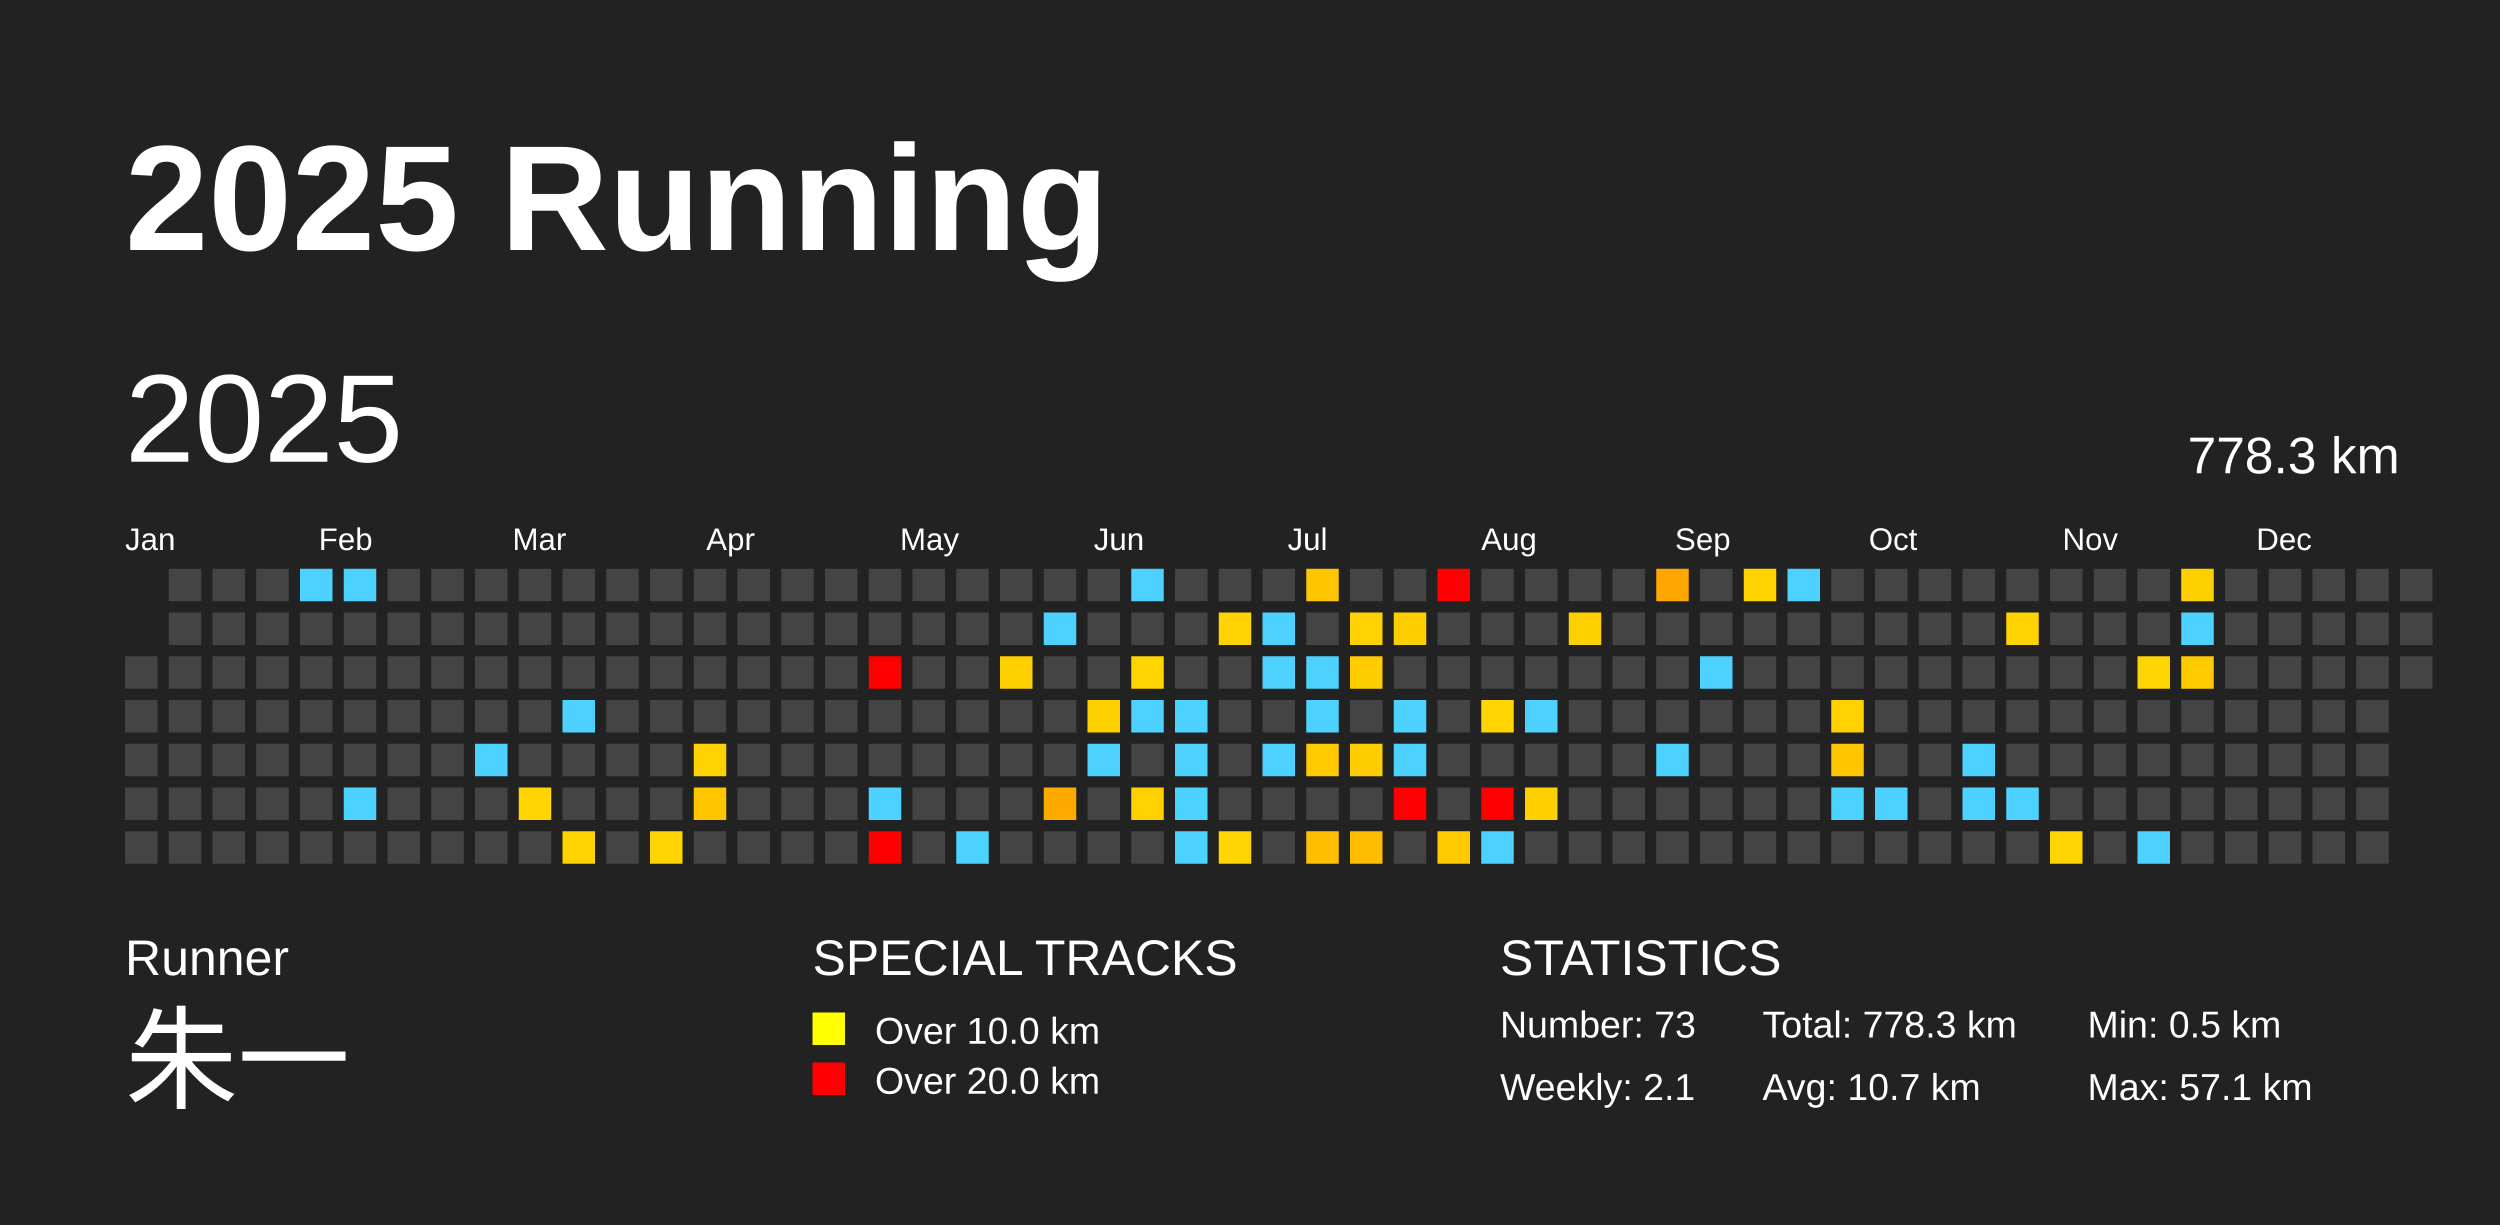
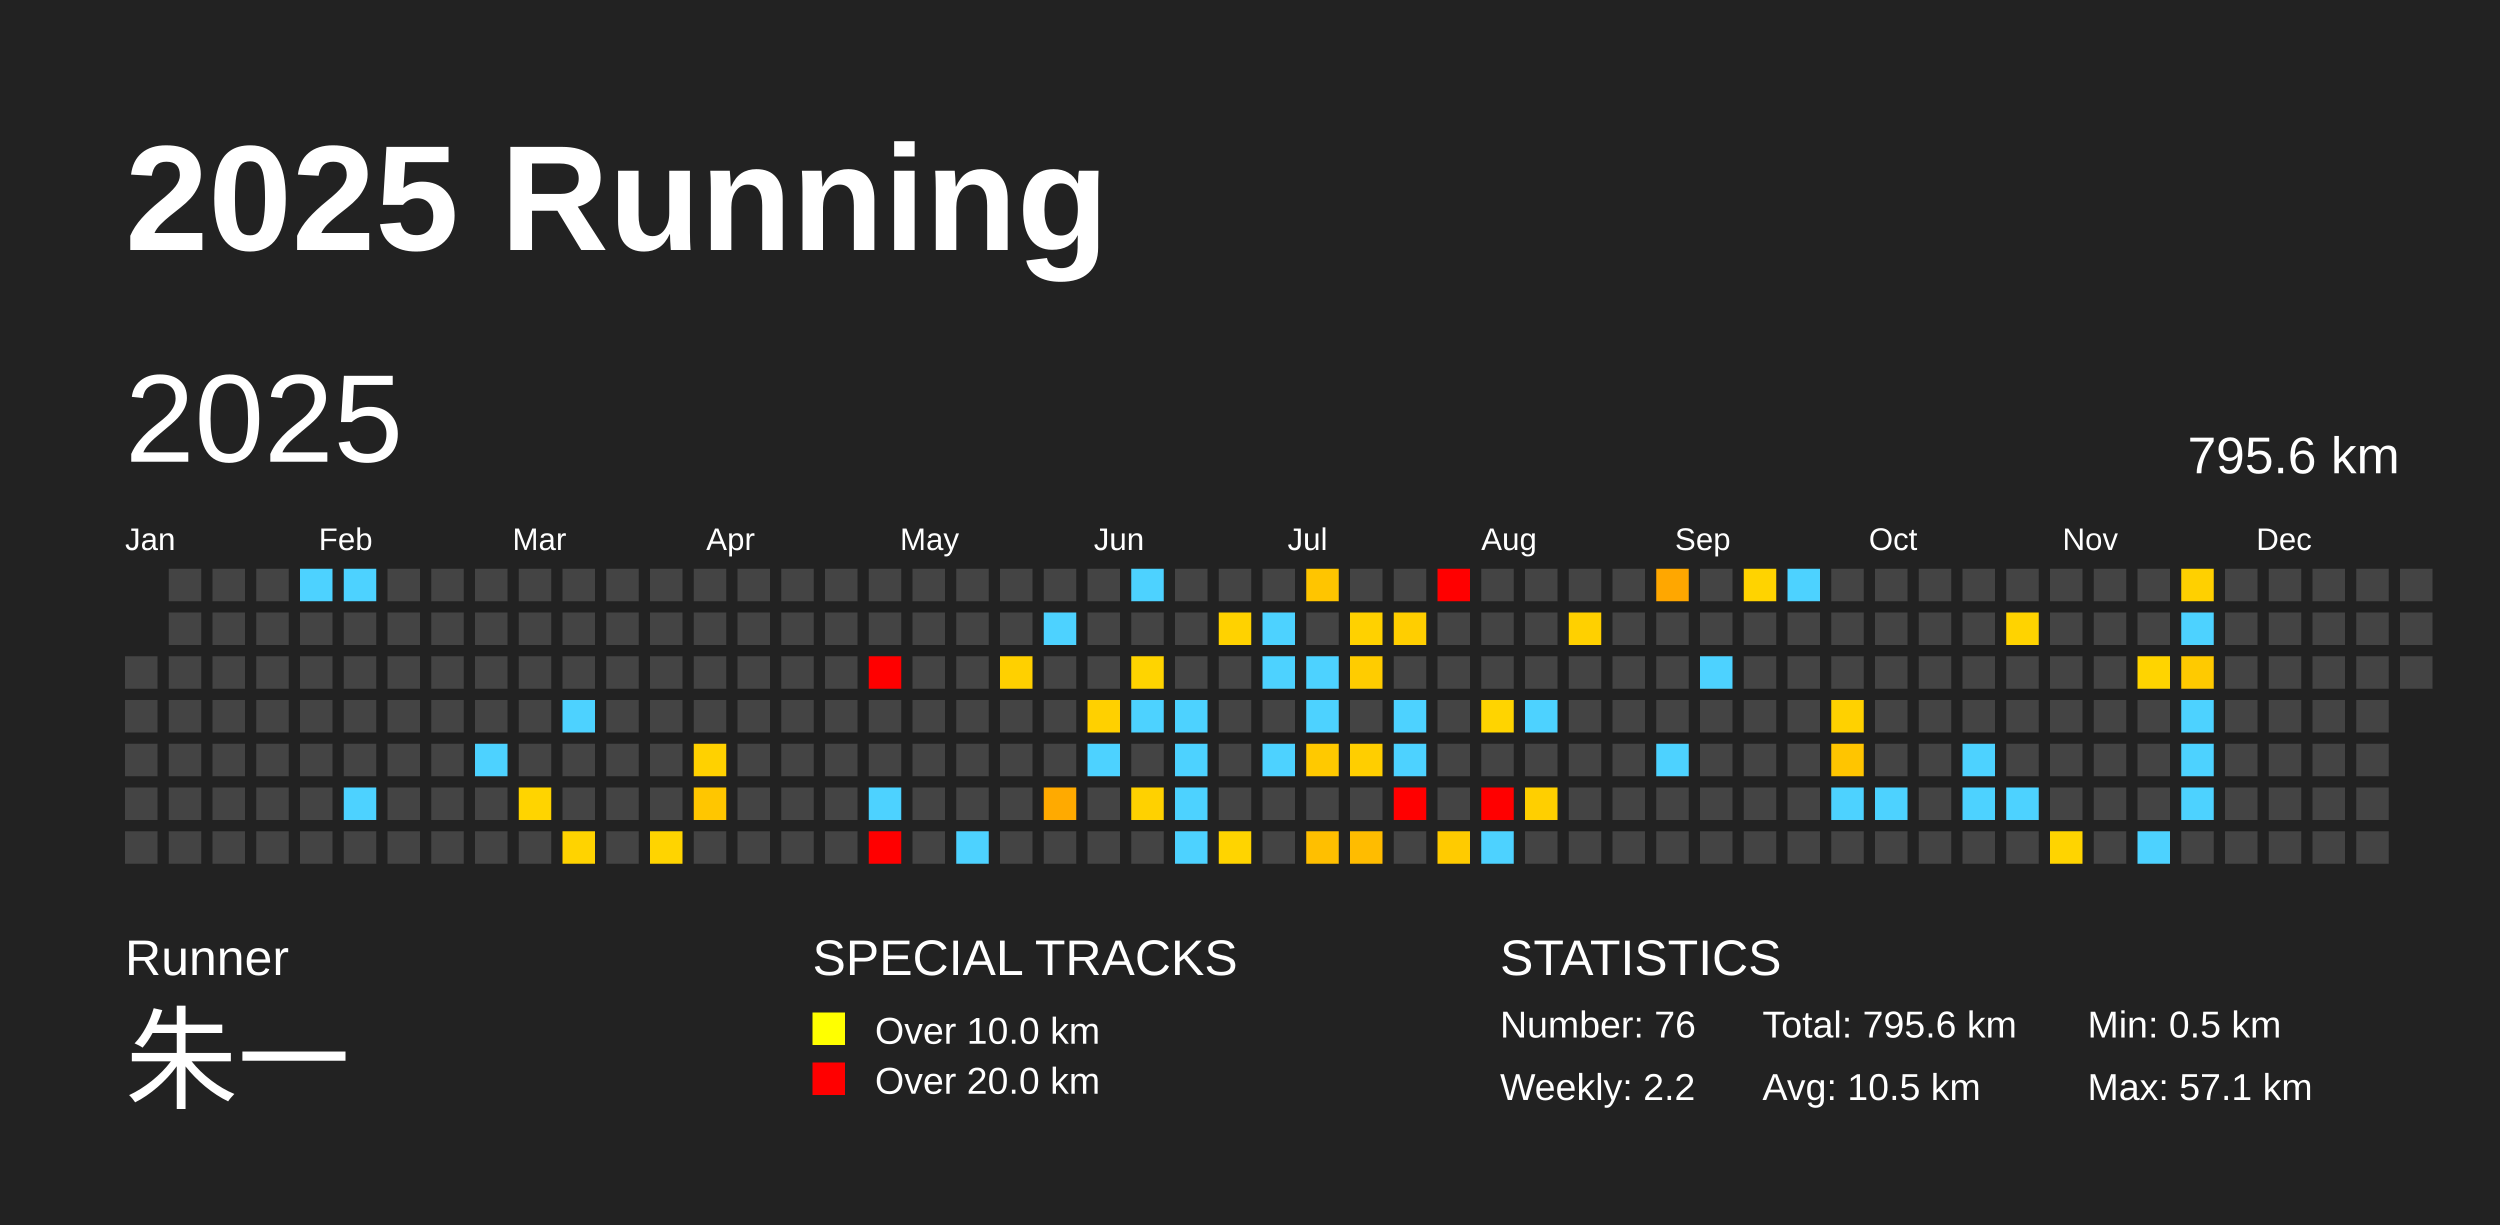
<svg xmlns="http://www.w3.org/2000/svg" baseProfile="full" height="98mm" version="1.1" viewBox="0,0,200,98" width="200mm">
  <defs />
  <rect fill="#222222" height="98" width="200" x="0" y="0" />
  <text fill="#FFFFFF" style="font-size:12px; font-family:Arial; font-weight:bold;" x="10" y="20">2025 Running</text>
  <text fill="#FFFFFF" style="font-size:4px; font-family:Arial" x="10" y="78">Runner</text>
  <text fill="#FFFFFF" style="font-size:9px; font-family:Arial" x="10" y="88">朱一</text>
  <text fill="#FFFFFF" style="font-size:4px; font-family:Arial" x="65" y="78">SPECIAL TRACKS</text>
  <rect fill="yellow" height="2.6" width="2.6" x="65" y="81" />
  <text fill="#FFFFFF" style="font-size:3px; font-family:Arial" x="70" y="83.5">Over 10.0 km</text>
  <rect fill="red" height="2.6" width="2.6" x="65" y="85" />
  <text fill="#FFFFFF" style="font-size:3px; font-family:Arial" x="70" y="87.5">Over 20.0 km</text>
  <text fill="#FFFFFF" style="font-size:4px; font-family:Arial" x="120" y="78">STATISTICS</text>
-   <text fill="#FFFFFF" style="font-size:3px; font-family:Arial" x="120" y="83">Number: 73</text>
-   <text fill="#FFFFFF" style="font-size:3px; font-family:Arial" x="120" y="88">Weekly: 2.1</text>
-   <text fill="#FFFFFF" style="font-size:3px; font-family:Arial" x="141" y="83">Total: 778.3 km</text>
-   <text fill="#FFFFFF" style="font-size:3px; font-family:Arial" x="141" y="88">Avg: 10.7 km</text>
+   <text fill="#FFFFFF" style="font-size:3px; font-family:Arial" x="120" y="83">Number: 76</text>
+   <text fill="#FFFFFF" style="font-size:3px; font-family:Arial" x="120" y="88">Weekly: 2.2</text>
+   <text fill="#FFFFFF" style="font-size:3px; font-family:Arial" x="141" y="83">Total: 795.6 km</text>
+   <text fill="#FFFFFF" style="font-size:3px; font-family:Arial" x="141" y="88">Avg: 10.5 km</text>
  <text fill="#FFFFFF" style="font-size:3px; font-family:Arial" x="167" y="83">Min: 0.5 km</text>
  <text fill="#FFFFFF" style="font-size:3px; font-family:Arial" x="167" y="88">Max: 57.1 km</text>
  <text dominant-baseline="hanging" fill="#FFFFFF" style="font-size:10.0px; font-family:Arial;" x="10" y="30">2025</text>
-   <text dominant-baseline="hanging" fill="#FFFFFF" style="font-size:4.125px; font-family:Arial;" x="175" y="35">778.3 km</text>
+   <text dominant-baseline="hanging" fill="#FFFFFF" style="font-size:4.125px; font-family:Arial;" x="175" y="35">795.6 km</text>
  <text fill="#FFFFFF" style="font-size:2.5px; font-family:Arial" x="10.0" y="44">Jan</text>
  <text fill="#FFFFFF" style="font-size:2.5px; font-family:Arial" x="25.5" y="44">Feb</text>
  <text fill="#FFFFFF" style="font-size:2.5px; font-family:Arial" x="41.0" y="44">Mar</text>
  <text fill="#FFFFFF" style="font-size:2.5px; font-family:Arial" x="56.5" y="44">Apr</text>
  <text fill="#FFFFFF" style="font-size:2.5px; font-family:Arial" x="72.0" y="44">May</text>
  <text fill="#FFFFFF" style="font-size:2.5px; font-family:Arial" x="87.5" y="44">Jun</text>
  <text fill="#FFFFFF" style="font-size:2.5px; font-family:Arial" x="103.0" y="44">Jul</text>
  <text fill="#FFFFFF" style="font-size:2.5px; font-family:Arial" x="118.5" y="44">Aug</text>
  <text fill="#FFFFFF" style="font-size:2.5px; font-family:Arial" x="134.0" y="44">Sep</text>
  <text fill="#FFFFFF" style="font-size:2.5px; font-family:Arial" x="149.5" y="44">Oct</text>
  <text fill="#FFFFFF" style="font-size:2.5px; font-family:Arial" x="165.0" y="44">Nov</text>
  <text fill="#FFFFFF" style="font-size:2.5px; font-family:Arial" x="180.5" y="44">Dec</text>
  <rect fill="#444444" height="2.6" width="2.6" x="10.0" y="52.5" />
  <rect fill="#444444" height="2.6" width="2.6" x="10.0" y="56.0" />
  <rect fill="#444444" height="2.6" width="2.6" x="10.0" y="59.5" />
  <rect fill="#444444" height="2.6" width="2.6" x="10.0" y="63.0" />
  <rect fill="#444444" height="2.6" width="2.6" x="10.0" y="66.5" />
  <rect fill="#444444" height="2.6" width="2.6" x="13.5" y="45.5" />
  <rect fill="#444444" height="2.6" width="2.6" x="13.5" y="49.0" />
  <rect fill="#444444" height="2.6" width="2.6" x="13.5" y="52.5" />
  <rect fill="#444444" height="2.6" width="2.6" x="13.5" y="56.0" />
  <rect fill="#444444" height="2.6" width="2.6" x="13.5" y="59.5" />
  <rect fill="#444444" height="2.6" width="2.6" x="13.5" y="63.0" />
  <rect fill="#444444" height="2.6" width="2.6" x="13.5" y="66.5" />
  <rect fill="#444444" height="2.6" width="2.6" x="17.0" y="45.5" />
  <rect fill="#444444" height="2.6" width="2.6" x="17.0" y="49.0" />
  <rect fill="#444444" height="2.6" width="2.6" x="17.0" y="52.5" />
  <rect fill="#444444" height="2.6" width="2.6" x="17.0" y="56.0" />
  <rect fill="#444444" height="2.6" width="2.6" x="17.0" y="59.5" />
  <rect fill="#444444" height="2.6" width="2.6" x="17.0" y="63.0" />
  <rect fill="#444444" height="2.6" width="2.6" x="17.0" y="66.5" />
  <rect fill="#444444" height="2.6" width="2.6" x="20.5" y="45.5" />
  <rect fill="#444444" height="2.6" width="2.6" x="20.5" y="49.0" />
  <rect fill="#444444" height="2.6" width="2.6" x="20.5" y="52.5" />
  <rect fill="#444444" height="2.6" width="2.6" x="20.5" y="56.0" />
  <rect fill="#444444" height="2.6" width="2.6" x="20.5" y="59.5" />
  <rect fill="#444444" height="2.6" width="2.6" x="20.5" y="63.0" />
  <rect fill="#444444" height="2.6" width="2.6" x="20.5" y="66.5" />
  <rect fill="#4dd2ff" height="2.6" width="2.6" x="24.0" y="45.5" />
  <rect fill="#444444" height="2.6" width="2.6" x="24.0" y="49.0" />
  <rect fill="#444444" height="2.6" width="2.6" x="24.0" y="52.5" />
  <rect fill="#444444" height="2.6" width="2.6" x="24.0" y="56.0" />
  <rect fill="#444444" height="2.6" width="2.6" x="24.0" y="59.5" />
  <rect fill="#444444" height="2.6" width="2.6" x="24.0" y="63.0" />
  <rect fill="#444444" height="2.6" width="2.6" x="24.0" y="66.5" />
  <rect fill="#4dd2ff" height="2.6" width="2.6" x="27.5" y="45.5" />
  <rect fill="#444444" height="2.6" width="2.6" x="27.5" y="49.0" />
  <rect fill="#444444" height="2.6" width="2.6" x="27.5" y="52.5" />
  <rect fill="#444444" height="2.6" width="2.6" x="27.5" y="56.0" />
  <rect fill="#444444" height="2.6" width="2.6" x="27.5" y="59.5" />
  <rect fill="#4dd2ff" height="2.6" width="2.6" x="27.5" y="63.0" />
  <rect fill="#444444" height="2.6" width="2.6" x="27.5" y="66.5" />
  <rect fill="#444444" height="2.6" width="2.6" x="31.0" y="45.5" />
  <rect fill="#444444" height="2.6" width="2.6" x="31.0" y="49.0" />
  <rect fill="#444444" height="2.6" width="2.6" x="31.0" y="52.5" />
  <rect fill="#444444" height="2.6" width="2.6" x="31.0" y="56.0" />
  <rect fill="#444444" height="2.6" width="2.6" x="31.0" y="59.5" />
  <rect fill="#444444" height="2.6" width="2.6" x="31.0" y="63.0" />
  <rect fill="#444444" height="2.6" width="2.6" x="31.0" y="66.5" />
  <rect fill="#444444" height="2.6" width="2.6" x="34.5" y="45.5" />
  <rect fill="#444444" height="2.6" width="2.6" x="34.5" y="49.0" />
  <rect fill="#444444" height="2.6" width="2.6" x="34.5" y="52.5" />
  <rect fill="#444444" height="2.6" width="2.6" x="34.5" y="56.0" />
  <rect fill="#444444" height="2.6" width="2.6" x="34.5" y="59.5" />
  <rect fill="#444444" height="2.6" width="2.6" x="34.5" y="63.0" />
  <rect fill="#444444" height="2.6" width="2.6" x="34.5" y="66.5" />
  <rect fill="#444444" height="2.6" width="2.6" x="38.0" y="45.5" />
  <rect fill="#444444" height="2.6" width="2.6" x="38.0" y="49.0" />
  <rect fill="#444444" height="2.6" width="2.6" x="38.0" y="52.5" />
  <rect fill="#444444" height="2.6" width="2.6" x="38.0" y="56.0" />
  <rect fill="#4dd2ff" height="2.6" width="2.6" x="38.0" y="59.5" />
  <rect fill="#444444" height="2.6" width="2.6" x="38.0" y="63.0" />
  <rect fill="#444444" height="2.6" width="2.6" x="38.0" y="66.5" />
  <rect fill="#444444" height="2.6" width="2.6" x="41.5" y="45.5" />
  <rect fill="#444444" height="2.6" width="2.6" x="41.5" y="49.0" />
  <rect fill="#444444" height="2.6" width="2.6" x="41.5" y="52.5" />
  <rect fill="#444444" height="2.6" width="2.6" x="41.5" y="56.0" />
  <rect fill="#444444" height="2.6" width="2.6" x="41.5" y="59.5" />
  <rect fill="#ffd400" height="2.6" width="2.6" x="41.5" y="63.0" />
  <rect fill="#444444" height="2.6" width="2.6" x="41.5" y="66.5" />
  <rect fill="#444444" height="2.6" width="2.6" x="45.0" y="45.5" />
  <rect fill="#444444" height="2.6" width="2.6" x="45.0" y="49.0" />
  <rect fill="#444444" height="2.6" width="2.6" x="45.0" y="52.5" />
  <rect fill="#4dd2ff" height="2.6" width="2.6" x="45.0" y="56.0" />
  <rect fill="#444444" height="2.6" width="2.6" x="45.0" y="59.5" />
  <rect fill="#444444" height="2.6" width="2.6" x="45.0" y="63.0" />
  <rect fill="#ffd300" height="2.6" width="2.6" x="45.0" y="66.5" />
  <rect fill="#444444" height="2.6" width="2.6" x="48.5" y="45.5" />
  <rect fill="#444444" height="2.6" width="2.6" x="48.5" y="49.0" />
  <rect fill="#444444" height="2.6" width="2.6" x="48.5" y="52.5" />
  <rect fill="#444444" height="2.6" width="2.6" x="48.5" y="56.0" />
  <rect fill="#444444" height="2.6" width="2.6" x="48.5" y="59.5" />
  <rect fill="#444444" height="2.6" width="2.6" x="48.5" y="63.0" />
  <rect fill="#444444" height="2.6" width="2.6" x="48.5" y="66.5" />
  <rect fill="#444444" height="2.6" width="2.6" x="52.0" y="45.5" />
  <rect fill="#444444" height="2.6" width="2.6" x="52.0" y="49.0" />
  <rect fill="#444444" height="2.6" width="2.6" x="52.0" y="52.5" />
  <rect fill="#444444" height="2.6" width="2.6" x="52.0" y="56.0" />
  <rect fill="#444444" height="2.6" width="2.6" x="52.0" y="59.5" />
  <rect fill="#444444" height="2.6" width="2.6" x="52.0" y="63.0" />
  <rect fill="#ffd400" height="2.6" width="2.6" x="52.0" y="66.5" />
  <rect fill="#444444" height="2.6" width="2.6" x="55.5" y="45.5" />
  <rect fill="#444444" height="2.6" width="2.6" x="55.5" y="49.0" />
  <rect fill="#444444" height="2.6" width="2.6" x="55.5" y="52.5" />
  <rect fill="#444444" height="2.6" width="2.6" x="55.5" y="56.0" />
  <rect fill="#ffd100" height="2.6" width="2.6" x="55.5" y="59.5" />
  <rect fill="#ffc600" height="2.6" width="2.6" x="55.5" y="63.0" />
  <rect fill="#444444" height="2.6" width="2.6" x="55.5" y="66.5" />
  <rect fill="#444444" height="2.6" width="2.6" x="59.0" y="45.5" />
  <rect fill="#444444" height="2.6" width="2.6" x="59.0" y="49.0" />
  <rect fill="#444444" height="2.6" width="2.6" x="59.0" y="52.5" />
  <rect fill="#444444" height="2.6" width="2.6" x="59.0" y="56.0" />
  <rect fill="#444444" height="2.6" width="2.6" x="59.0" y="59.5" />
  <rect fill="#444444" height="2.6" width="2.6" x="59.0" y="63.0" />
  <rect fill="#444444" height="2.6" width="2.6" x="59.0" y="66.5" />
  <rect fill="#444444" height="2.6" width="2.6" x="62.5" y="45.5" />
  <rect fill="#444444" height="2.6" width="2.6" x="62.5" y="49.0" />
  <rect fill="#444444" height="2.6" width="2.6" x="62.5" y="52.5" />
  <rect fill="#444444" height="2.6" width="2.6" x="62.5" y="56.0" />
  <rect fill="#444444" height="2.6" width="2.6" x="62.5" y="59.5" />
  <rect fill="#444444" height="2.6" width="2.6" x="62.5" y="63.0" />
  <rect fill="#444444" height="2.6" width="2.6" x="62.5" y="66.5" />
  <rect fill="#444444" height="2.6" width="2.6" x="66.0" y="45.5" />
  <rect fill="#444444" height="2.6" width="2.6" x="66.0" y="49.0" />
  <rect fill="#444444" height="2.6" width="2.6" x="66.0" y="52.5" />
  <rect fill="#444444" height="2.6" width="2.6" x="66.0" y="56.0" />
  <rect fill="#444444" height="2.6" width="2.6" x="66.0" y="59.5" />
  <rect fill="#444444" height="2.6" width="2.6" x="66.0" y="63.0" />
  <rect fill="#444444" height="2.6" width="2.6" x="66.0" y="66.5" />
  <rect fill="#444444" height="2.6" width="2.6" x="69.5" y="45.5" />
  <rect fill="#444444" height="2.6" width="2.6" x="69.5" y="49.0" />
  <rect fill="red" height="2.6" width="2.6" x="69.5" y="52.5" />
  <rect fill="#444444" height="2.6" width="2.6" x="69.5" y="56.0" />
  <rect fill="#444444" height="2.6" width="2.6" x="69.5" y="59.5" />
  <rect fill="#4dd2ff" height="2.6" width="2.6" x="69.5" y="63.0" />
  <rect fill="red" height="2.6" width="2.6" x="69.5" y="66.5" />
  <rect fill="#444444" height="2.6" width="2.6" x="73.0" y="45.5" />
  <rect fill="#444444" height="2.6" width="2.6" x="73.0" y="49.0" />
  <rect fill="#444444" height="2.6" width="2.6" x="73.0" y="52.5" />
  <rect fill="#444444" height="2.6" width="2.6" x="73.0" y="56.0" />
  <rect fill="#444444" height="2.6" width="2.6" x="73.0" y="59.5" />
  <rect fill="#444444" height="2.6" width="2.6" x="73.0" y="63.0" />
  <rect fill="#444444" height="2.6" width="2.6" x="73.0" y="66.5" />
  <rect fill="#444444" height="2.6" width="2.6" x="76.5" y="45.5" />
  <rect fill="#444444" height="2.6" width="2.6" x="76.5" y="49.0" />
  <rect fill="#444444" height="2.6" width="2.6" x="76.5" y="52.5" />
  <rect fill="#444444" height="2.6" width="2.6" x="76.5" y="56.0" />
  <rect fill="#444444" height="2.6" width="2.6" x="76.5" y="59.5" />
  <rect fill="#444444" height="2.6" width="2.6" x="76.5" y="63.0" />
  <rect fill="#4dd2ff" height="2.6" width="2.6" x="76.5" y="66.5" />
  <rect fill="#444444" height="2.6" width="2.6" x="80.0" y="45.5" />
  <rect fill="#444444" height="2.6" width="2.6" x="80.0" y="49.0" />
  <rect fill="#ffd000" height="2.6" width="2.6" x="80.0" y="52.5" />
  <rect fill="#444444" height="2.6" width="2.6" x="80.0" y="56.0" />
  <rect fill="#444444" height="2.6" width="2.6" x="80.0" y="59.5" />
  <rect fill="#444444" height="2.6" width="2.6" x="80.0" y="63.0" />
  <rect fill="#444444" height="2.6" width="2.6" x="80.0" y="66.5" />
  <rect fill="#444444" height="2.6" width="2.6" x="83.5" y="45.5" />
  <rect fill="#4dd2ff" height="2.6" width="2.6" x="83.5" y="49.0" />
  <rect fill="#444444" height="2.6" width="2.6" x="83.5" y="52.5" />
  <rect fill="#444444" height="2.6" width="2.6" x="83.5" y="56.0" />
  <rect fill="#444444" height="2.6" width="2.6" x="83.5" y="59.5" />
  <rect fill="#ffaa00" height="2.6" width="2.6" x="83.5" y="63.0" />
  <rect fill="#444444" height="2.6" width="2.6" x="83.5" y="66.5" />
  <rect fill="#444444" height="2.6" width="2.6" x="87.0" y="45.5" />
  <rect fill="#444444" height="2.6" width="2.6" x="87.0" y="49.0" />
  <rect fill="#444444" height="2.6" width="2.6" x="87.0" y="52.5" />
  <rect fill="#ffd000" height="2.6" width="2.6" x="87.0" y="56.0" />
  <rect fill="#4dd2ff" height="2.6" width="2.6" x="87.0" y="59.5" />
  <rect fill="#444444" height="2.6" width="2.6" x="87.0" y="63.0" />
  <rect fill="#444444" height="2.6" width="2.6" x="87.0" y="66.5" />
  <rect fill="#4dd2ff" height="2.6" width="2.6" x="90.5" y="45.5" />
  <rect fill="#444444" height="2.6" width="2.6" x="90.5" y="49.0" />
  <rect fill="#ffd400" height="2.6" width="2.6" x="90.5" y="52.5" />
  <rect fill="#4dd2ff" height="2.6" width="2.6" x="90.5" y="56.0" />
  <rect fill="#444444" height="2.6" width="2.6" x="90.5" y="59.5" />
  <rect fill="#ffd100" height="2.6" width="2.6" x="90.5" y="63.0" />
  <rect fill="#444444" height="2.6" width="2.6" x="90.5" y="66.5" />
  <rect fill="#444444" height="2.6" width="2.6" x="94.0" y="45.5" />
  <rect fill="#444444" height="2.6" width="2.6" x="94.0" y="49.0" />
  <rect fill="#444444" height="2.6" width="2.6" x="94.0" y="52.5" />
  <rect fill="#4dd2ff" height="2.6" width="2.6" x="94.0" y="56.0" />
  <rect fill="#4dd2ff" height="2.6" width="2.6" x="94.0" y="59.5" />
  <rect fill="#4dd2ff" height="2.6" width="2.6" x="94.0" y="63.0" />
  <rect fill="#4dd2ff" height="2.6" width="2.6" x="94.0" y="66.5" />
  <rect fill="#444444" height="2.6" width="2.6" x="97.5" y="45.5" />
  <rect fill="#ffd200" height="2.6" width="2.6" x="97.5" y="49.0" />
  <rect fill="#444444" height="2.6" width="2.6" x="97.5" y="52.5" />
  <rect fill="#444444" height="2.6" width="2.6" x="97.5" y="56.0" />
  <rect fill="#444444" height="2.6" width="2.6" x="97.5" y="59.5" />
  <rect fill="#444444" height="2.6" width="2.6" x="97.5" y="63.0" />
  <rect fill="#ffd400" height="2.6" width="2.6" x="97.5" y="66.5" />
  <rect fill="#444444" height="2.6" width="2.6" x="101.0" y="45.5" />
  <rect fill="#4dd2ff" height="2.6" width="2.6" x="101.0" y="49.0" />
  <rect fill="#4dd2ff" height="2.6" width="2.6" x="101.0" y="52.5" />
  <rect fill="#444444" height="2.6" width="2.6" x="101.0" y="56.0" />
  <rect fill="#4dd2ff" height="2.6" width="2.6" x="101.0" y="59.5" />
  <rect fill="#444444" height="2.6" width="2.6" x="101.0" y="63.0" />
  <rect fill="#444444" height="2.6" width="2.6" x="101.0" y="66.5" />
  <rect fill="#ffc500" height="2.6" width="2.6" x="104.5" y="45.5" />
  <rect fill="#444444" height="2.6" width="2.6" x="104.5" y="49.0" />
  <rect fill="#4dd2ff" height="2.6" width="2.6" x="104.5" y="52.5" />
  <rect fill="#4dd2ff" height="2.6" width="2.6" x="104.5" y="56.0" />
  <rect fill="#ffc900" height="2.6" width="2.6" x="104.5" y="59.5" />
  <rect fill="#444444" height="2.6" width="2.6" x="104.5" y="63.0" />
  <rect fill="#ffbf00" height="2.6" width="2.6" x="104.5" y="66.5" />
  <rect fill="#444444" height="2.6" width="2.6" x="108.0" y="45.5" />
  <rect fill="#ffd100" height="2.6" width="2.6" x="108.0" y="49.0" />
  <rect fill="#ffcc00" height="2.6" width="2.6" x="108.0" y="52.5" />
  <rect fill="#444444" height="2.6" width="2.6" x="108.0" y="56.0" />
  <rect fill="#ffce00" height="2.6" width="2.6" x="108.0" y="59.5" />
  <rect fill="#444444" height="2.6" width="2.6" x="108.0" y="63.0" />
  <rect fill="#ffbc00" height="2.6" width="2.6" x="108.0" y="66.5" />
  <rect fill="#444444" height="2.6" width="2.6" x="111.5" y="45.5" />
  <rect fill="#ffce00" height="2.6" width="2.6" x="111.5" y="49.0" />
  <rect fill="#444444" height="2.6" width="2.6" x="111.5" y="52.5" />
  <rect fill="#4dd2ff" height="2.6" width="2.6" x="111.5" y="56.0" />
  <rect fill="#4dd2ff" height="2.6" width="2.6" x="111.5" y="59.5" />
  <rect fill="red" height="2.6" width="2.6" x="111.5" y="63.0" />
  <rect fill="#444444" height="2.6" width="2.6" x="111.5" y="66.5" />
  <rect fill="red" height="2.6" width="2.6" x="115.0" y="45.5" />
  <rect fill="#444444" height="2.6" width="2.6" x="115.0" y="49.0" />
  <rect fill="#444444" height="2.6" width="2.6" x="115.0" y="52.5" />
  <rect fill="#444444" height="2.6" width="2.6" x="115.0" y="56.0" />
  <rect fill="#444444" height="2.6" width="2.6" x="115.0" y="59.5" />
  <rect fill="#444444" height="2.6" width="2.6" x="115.0" y="63.0" />
  <rect fill="#ffcb00" height="2.6" width="2.6" x="115.0" y="66.5" />
  <rect fill="#444444" height="2.6" width="2.6" x="118.5" y="45.5" />
  <rect fill="#444444" height="2.6" width="2.6" x="118.5" y="49.0" />
  <rect fill="#444444" height="2.6" width="2.6" x="118.5" y="52.5" />
  <rect fill="#ffd400" height="2.6" width="2.6" x="118.5" y="56.0" />
  <rect fill="#444444" height="2.6" width="2.6" x="118.5" y="59.5" />
  <rect fill="red" height="2.6" width="2.6" x="118.5" y="63.0" />
  <rect fill="#4dd2ff" height="2.6" width="2.6" x="118.5" y="66.5" />
  <rect fill="#444444" height="2.6" width="2.6" x="122.0" y="45.5" />
  <rect fill="#444444" height="2.6" width="2.6" x="122.0" y="49.0" />
  <rect fill="#444444" height="2.6" width="2.6" x="122.0" y="52.5" />
  <rect fill="#4dd2ff" height="2.6" width="2.6" x="122.0" y="56.0" />
  <rect fill="#444444" height="2.6" width="2.6" x="122.0" y="59.5" />
  <rect fill="#ffcf00" height="2.6" width="2.6" x="122.0" y="63.0" />
  <rect fill="#444444" height="2.6" width="2.6" x="122.0" y="66.5" />
  <rect fill="#444444" height="2.6" width="2.6" x="125.5" y="45.5" />
  <rect fill="#ffd000" height="2.6" width="2.6" x="125.5" y="49.0" />
  <rect fill="#444444" height="2.6" width="2.6" x="125.5" y="52.5" />
  <rect fill="#444444" height="2.6" width="2.6" x="125.5" y="56.0" />
  <rect fill="#444444" height="2.6" width="2.6" x="125.5" y="59.5" />
  <rect fill="#444444" height="2.6" width="2.6" x="125.5" y="63.0" />
  <rect fill="#444444" height="2.6" width="2.6" x="125.5" y="66.5" />
  <rect fill="#444444" height="2.6" width="2.6" x="129.0" y="45.5" />
  <rect fill="#444444" height="2.6" width="2.6" x="129.0" y="49.0" />
  <rect fill="#444444" height="2.6" width="2.6" x="129.0" y="52.5" />
  <rect fill="#444444" height="2.6" width="2.6" x="129.0" y="56.0" />
  <rect fill="#444444" height="2.6" width="2.6" x="129.0" y="59.5" />
  <rect fill="#444444" height="2.6" width="2.6" x="129.0" y="63.0" />
  <rect fill="#444444" height="2.6" width="2.6" x="129.0" y="66.5" />
  <rect fill="#ffa700" height="2.6" width="2.6" x="132.5" y="45.5" />
  <rect fill="#444444" height="2.6" width="2.6" x="132.5" y="49.0" />
  <rect fill="#444444" height="2.6" width="2.6" x="132.5" y="52.5" />
  <rect fill="#444444" height="2.6" width="2.6" x="132.5" y="56.0" />
  <rect fill="#4dd2ff" height="2.6" width="2.6" x="132.5" y="59.5" />
  <rect fill="#444444" height="2.6" width="2.6" x="132.5" y="63.0" />
  <rect fill="#444444" height="2.6" width="2.6" x="132.5" y="66.5" />
  <rect fill="#444444" height="2.6" width="2.6" x="136.0" y="45.5" />
  <rect fill="#444444" height="2.6" width="2.6" x="136.0" y="49.0" />
  <rect fill="#4dd2ff" height="2.6" width="2.6" x="136.0" y="52.5" />
  <rect fill="#444444" height="2.6" width="2.6" x="136.0" y="56.0" />
  <rect fill="#444444" height="2.6" width="2.6" x="136.0" y="59.5" />
  <rect fill="#444444" height="2.6" width="2.6" x="136.0" y="63.0" />
  <rect fill="#444444" height="2.6" width="2.6" x="136.0" y="66.5" />
  <rect fill="#ffd300" height="2.6" width="2.6" x="139.5" y="45.5" />
  <rect fill="#444444" height="2.6" width="2.6" x="139.5" y="49.0" />
  <rect fill="#444444" height="2.6" width="2.6" x="139.5" y="52.5" />
  <rect fill="#444444" height="2.6" width="2.6" x="139.5" y="56.0" />
  <rect fill="#444444" height="2.6" width="2.6" x="139.5" y="59.5" />
  <rect fill="#444444" height="2.6" width="2.6" x="139.5" y="63.0" />
  <rect fill="#444444" height="2.6" width="2.6" x="139.5" y="66.5" />
  <rect fill="#4dd2ff" height="2.6" width="2.6" x="143.0" y="45.5" />
  <rect fill="#444444" height="2.6" width="2.6" x="143.0" y="49.0" />
  <rect fill="#444444" height="2.6" width="2.6" x="143.0" y="52.5" />
  <rect fill="#444444" height="2.6" width="2.6" x="143.0" y="56.0" />
  <rect fill="#444444" height="2.6" width="2.6" x="143.0" y="59.5" />
  <rect fill="#444444" height="2.6" width="2.6" x="143.0" y="63.0" />
  <rect fill="#444444" height="2.6" width="2.6" x="143.0" y="66.5" />
  <rect fill="#444444" height="2.6" width="2.6" x="146.5" y="45.5" />
  <rect fill="#444444" height="2.6" width="2.6" x="146.5" y="49.0" />
  <rect fill="#444444" height="2.6" width="2.6" x="146.5" y="52.5" />
  <rect fill="#ffd100" height="2.6" width="2.6" x="146.5" y="56.0" />
  <rect fill="#ffc500" height="2.6" width="2.6" x="146.5" y="59.5" />
  <rect fill="#4dd2ff" height="2.6" width="2.6" x="146.5" y="63.0" />
  <rect fill="#444444" height="2.6" width="2.6" x="146.5" y="66.5" />
  <rect fill="#444444" height="2.6" width="2.6" x="150.0" y="45.5" />
  <rect fill="#444444" height="2.6" width="2.6" x="150.0" y="49.0" />
  <rect fill="#444444" height="2.6" width="2.6" x="150.0" y="52.5" />
  <rect fill="#444444" height="2.6" width="2.6" x="150.0" y="56.0" />
  <rect fill="#444444" height="2.6" width="2.6" x="150.0" y="59.5" />
  <rect fill="#4dd2ff" height="2.6" width="2.6" x="150.0" y="63.0" />
  <rect fill="#444444" height="2.6" width="2.6" x="150.0" y="66.5" />
  <rect fill="#444444" height="2.6" width="2.6" x="153.5" y="45.5" />
  <rect fill="#444444" height="2.6" width="2.6" x="153.5" y="49.0" />
  <rect fill="#444444" height="2.6" width="2.6" x="153.5" y="52.5" />
  <rect fill="#444444" height="2.6" width="2.6" x="153.5" y="56.0" />
  <rect fill="#444444" height="2.6" width="2.6" x="153.5" y="59.5" />
  <rect fill="#444444" height="2.6" width="2.6" x="153.5" y="63.0" />
  <rect fill="#444444" height="2.6" width="2.6" x="153.5" y="66.5" />
  <rect fill="#444444" height="2.6" width="2.6" x="157.0" y="45.5" />
  <rect fill="#444444" height="2.6" width="2.6" x="157.0" y="49.0" />
  <rect fill="#444444" height="2.6" width="2.6" x="157.0" y="52.5" />
  <rect fill="#444444" height="2.6" width="2.6" x="157.0" y="56.0" />
  <rect fill="#4dd2ff" height="2.6" width="2.6" x="157.0" y="59.5" />
  <rect fill="#4dd2ff" height="2.6" width="2.6" x="157.0" y="63.0" />
  <rect fill="#444444" height="2.6" width="2.6" x="157.0" y="66.5" />
  <rect fill="#444444" height="2.6" width="2.6" x="160.5" y="45.5" />
  <rect fill="#ffd300" height="2.6" width="2.6" x="160.5" y="49.0" />
  <rect fill="#444444" height="2.6" width="2.6" x="160.5" y="52.5" />
  <rect fill="#444444" height="2.6" width="2.6" x="160.5" y="56.0" />
  <rect fill="#444444" height="2.6" width="2.6" x="160.5" y="59.5" />
  <rect fill="#4dd2ff" height="2.6" width="2.6" x="160.5" y="63.0" />
  <rect fill="#444444" height="2.6" width="2.6" x="160.5" y="66.5" />
  <rect fill="#444444" height="2.6" width="2.6" x="164.0" y="45.5" />
  <rect fill="#444444" height="2.6" width="2.6" x="164.0" y="49.0" />
  <rect fill="#444444" height="2.6" width="2.6" x="164.0" y="52.5" />
  <rect fill="#444444" height="2.6" width="2.6" x="164.0" y="56.0" />
  <rect fill="#444444" height="2.6" width="2.6" x="164.0" y="59.5" />
  <rect fill="#444444" height="2.6" width="2.6" x="164.0" y="63.0" />
  <rect fill="#ffd400" height="2.6" width="2.6" x="164.0" y="66.5" />
  <rect fill="#444444" height="2.6" width="2.6" x="167.5" y="45.5" />
  <rect fill="#444444" height="2.6" width="2.6" x="167.5" y="49.0" />
  <rect fill="#444444" height="2.6" width="2.6" x="167.5" y="52.5" />
  <rect fill="#444444" height="2.6" width="2.6" x="167.5" y="56.0" />
  <rect fill="#444444" height="2.6" width="2.6" x="167.5" y="59.5" />
  <rect fill="#444444" height="2.6" width="2.6" x="167.5" y="63.0" />
  <rect fill="#444444" height="2.6" width="2.6" x="167.5" y="66.5" />
  <rect fill="#444444" height="2.6" width="2.6" x="171.0" y="45.5" />
  <rect fill="#444444" height="2.6" width="2.6" x="171.0" y="49.0" />
  <rect fill="#ffd400" height="2.6" width="2.6" x="171.0" y="52.5" />
  <rect fill="#444444" height="2.6" width="2.6" x="171.0" y="56.0" />
  <rect fill="#444444" height="2.6" width="2.6" x="171.0" y="59.5" />
  <rect fill="#444444" height="2.6" width="2.6" x="171.0" y="63.0" />
  <rect fill="#4dd2ff" height="2.6" width="2.6" x="171.0" y="66.5" />
  <rect fill="#ffd000" height="2.6" width="2.6" x="174.5" y="45.5" />
  <rect fill="#4dd2ff" height="2.6" width="2.6" x="174.5" y="49.0" />
  <rect fill="#ffca00" height="2.6" width="2.6" x="174.5" y="52.5" />
-   <rect fill="#444444" height="2.6" width="2.6" x="174.5" y="56.0" />
-   <rect fill="#444444" height="2.6" width="2.6" x="174.5" y="59.5" />
-   <rect fill="#444444" height="2.6" width="2.6" x="174.5" y="63.0" />
+   <rect fill="#4dd2ff" height="2.6" width="2.6" x="174.5" y="56.0" />
+   <rect fill="#4dd2ff" height="2.6" width="2.6" x="174.5" y="59.5" />
+   <rect fill="#4dd2ff" height="2.6" width="2.6" x="174.5" y="63.0" />
  <rect fill="#444444" height="2.6" width="2.6" x="174.5" y="66.5" />
  <rect fill="#444444" height="2.6" width="2.6" x="178.0" y="45.5" />
  <rect fill="#444444" height="2.6" width="2.6" x="178.0" y="49.0" />
  <rect fill="#444444" height="2.6" width="2.6" x="178.0" y="52.5" />
  <rect fill="#444444" height="2.6" width="2.6" x="178.0" y="56.0" />
  <rect fill="#444444" height="2.6" width="2.6" x="178.0" y="59.5" />
  <rect fill="#444444" height="2.6" width="2.6" x="178.0" y="63.0" />
  <rect fill="#444444" height="2.6" width="2.6" x="178.0" y="66.5" />
  <rect fill="#444444" height="2.6" width="2.6" x="181.5" y="45.5" />
  <rect fill="#444444" height="2.6" width="2.6" x="181.5" y="49.0" />
  <rect fill="#444444" height="2.6" width="2.6" x="181.5" y="52.5" />
  <rect fill="#444444" height="2.6" width="2.6" x="181.5" y="56.0" />
  <rect fill="#444444" height="2.6" width="2.6" x="181.5" y="59.5" />
  <rect fill="#444444" height="2.6" width="2.6" x="181.5" y="63.0" />
  <rect fill="#444444" height="2.6" width="2.6" x="181.5" y="66.5" />
  <rect fill="#444444" height="2.6" width="2.6" x="185.0" y="45.5" />
  <rect fill="#444444" height="2.6" width="2.6" x="185.0" y="49.0" />
  <rect fill="#444444" height="2.6" width="2.6" x="185.0" y="52.5" />
  <rect fill="#444444" height="2.6" width="2.6" x="185.0" y="56.0" />
  <rect fill="#444444" height="2.6" width="2.6" x="185.0" y="59.5" />
  <rect fill="#444444" height="2.6" width="2.6" x="185.0" y="63.0" />
  <rect fill="#444444" height="2.6" width="2.6" x="185.0" y="66.5" />
  <rect fill="#444444" height="2.6" width="2.6" x="188.5" y="45.5" />
  <rect fill="#444444" height="2.6" width="2.6" x="188.5" y="49.0" />
  <rect fill="#444444" height="2.6" width="2.6" x="188.5" y="52.5" />
  <rect fill="#444444" height="2.6" width="2.6" x="188.5" y="56.0" />
  <rect fill="#444444" height="2.6" width="2.6" x="188.5" y="59.5" />
  <rect fill="#444444" height="2.6" width="2.6" x="188.5" y="63.0" />
  <rect fill="#444444" height="2.6" width="2.6" x="188.5" y="66.5" />
  <rect fill="#444444" height="2.6" width="2.6" x="192.0" y="45.5" />
  <rect fill="#444444" height="2.6" width="2.6" x="192.0" y="49.0" />
  <rect fill="#444444" height="2.6" width="2.6" x="192.0" y="52.5" />
</svg>
